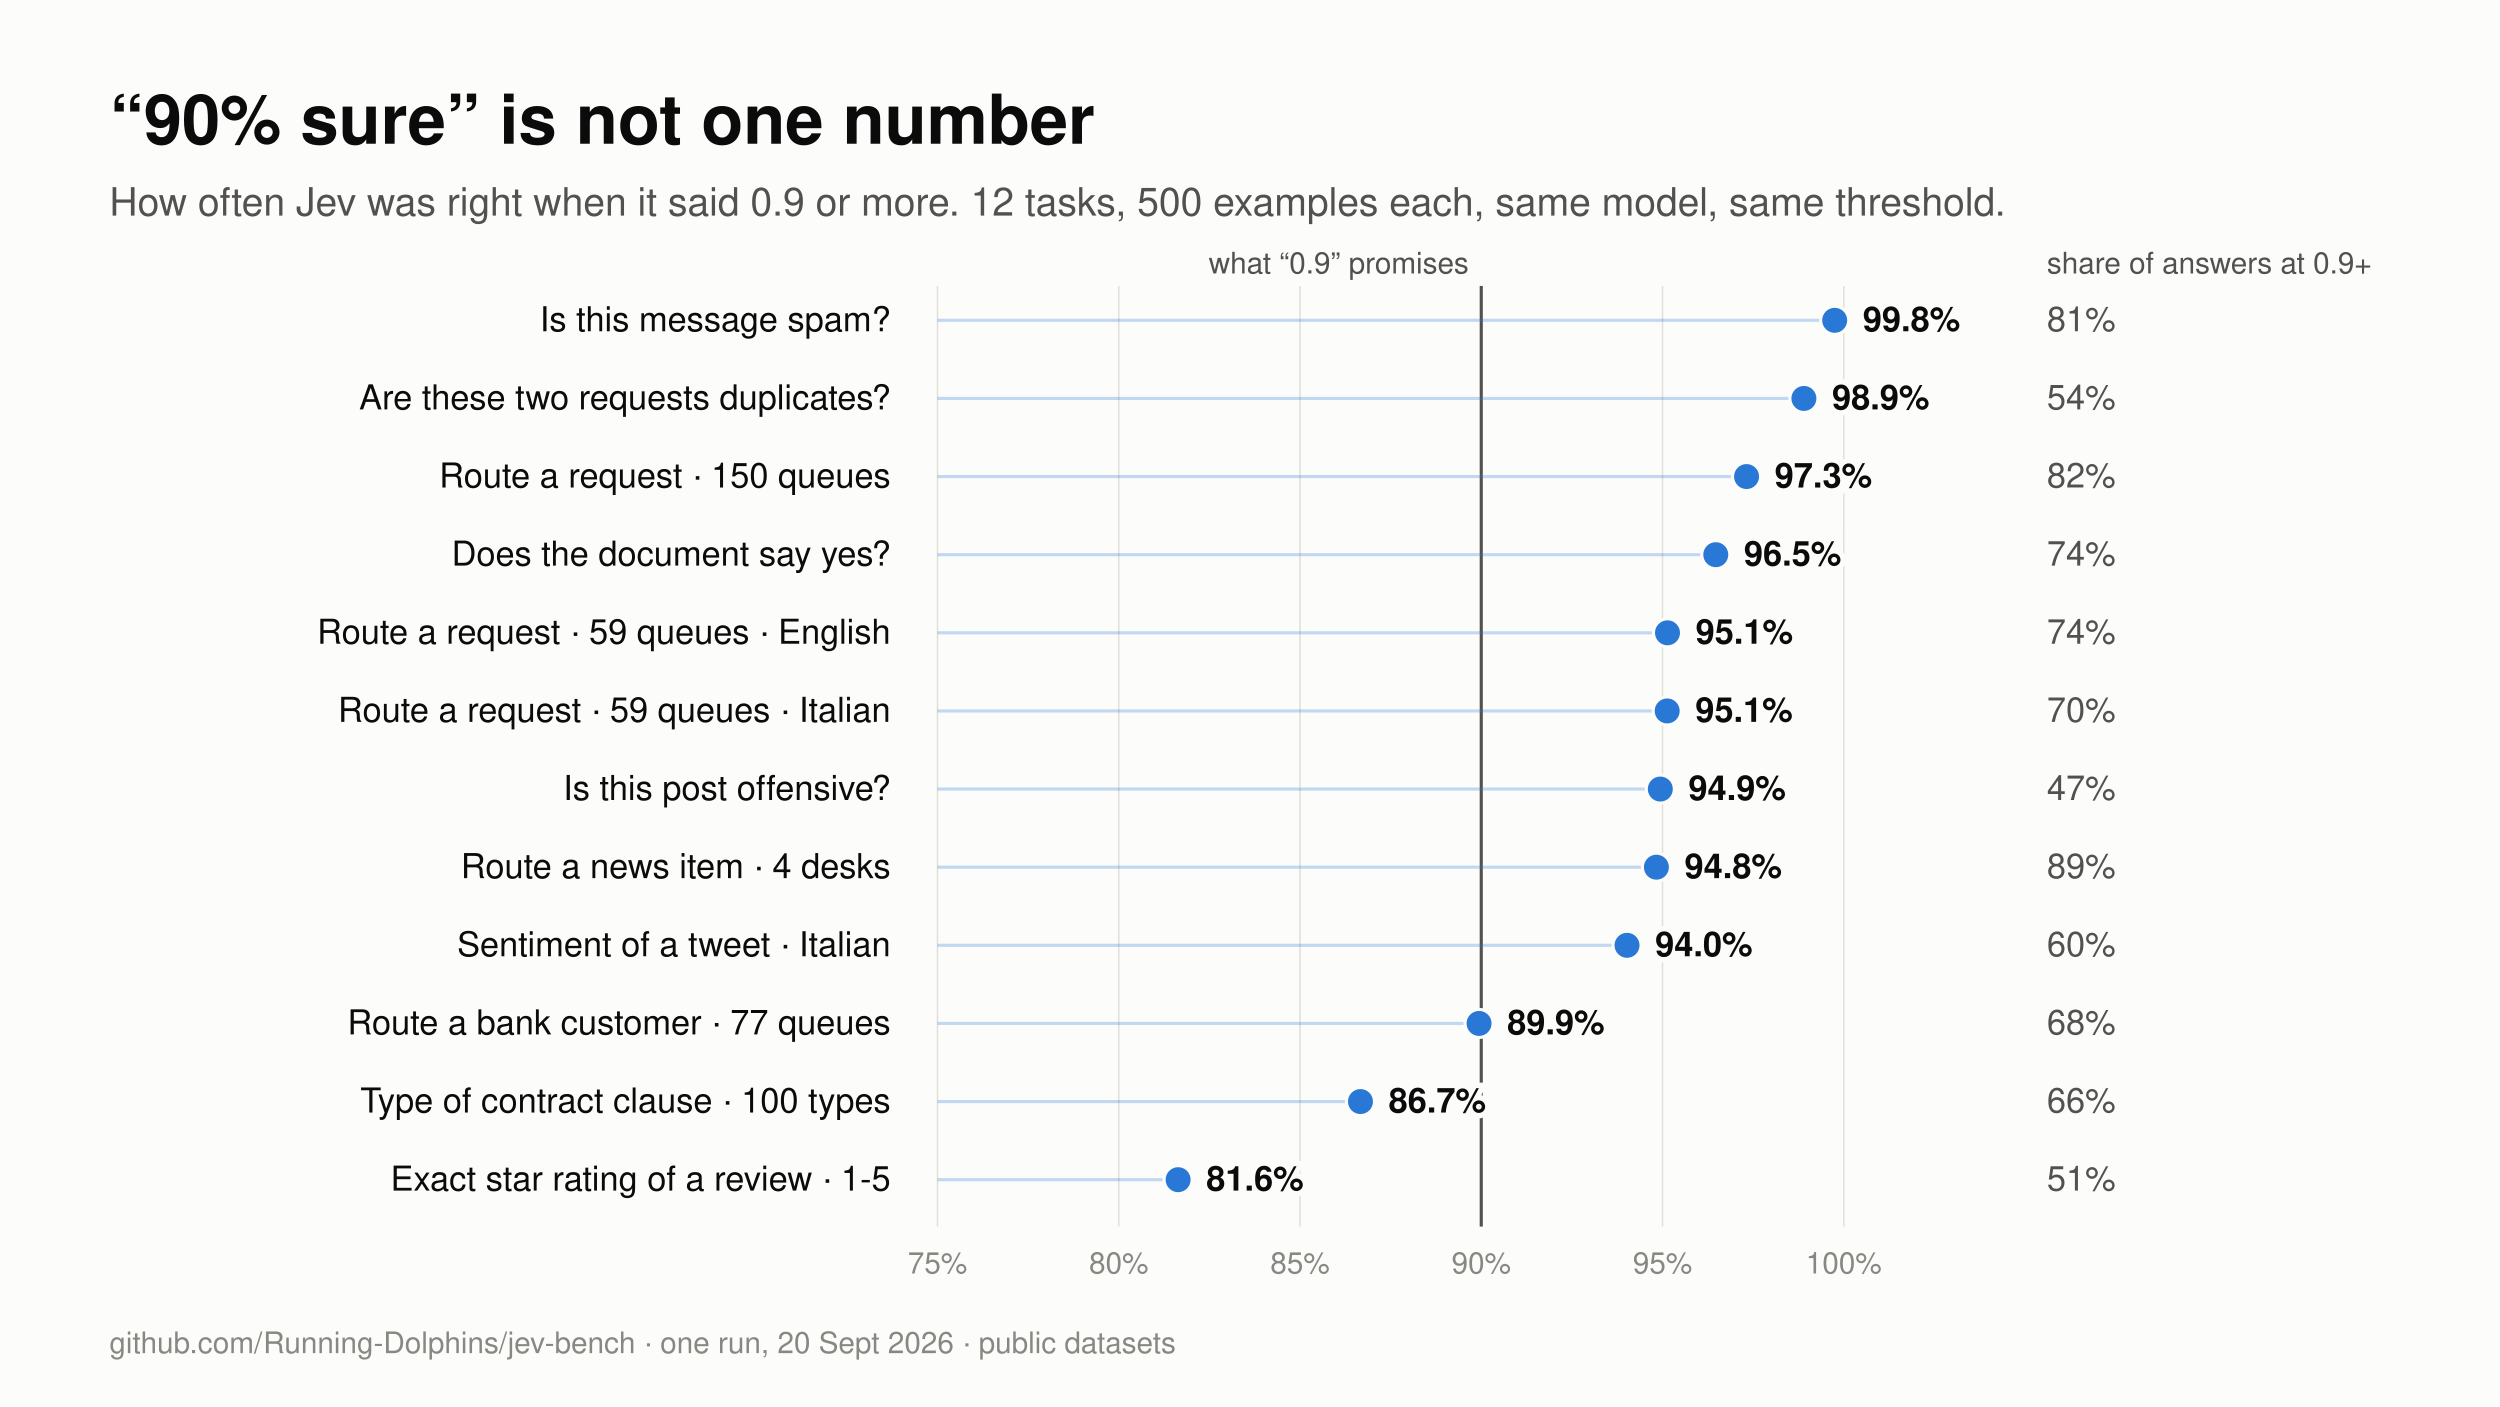
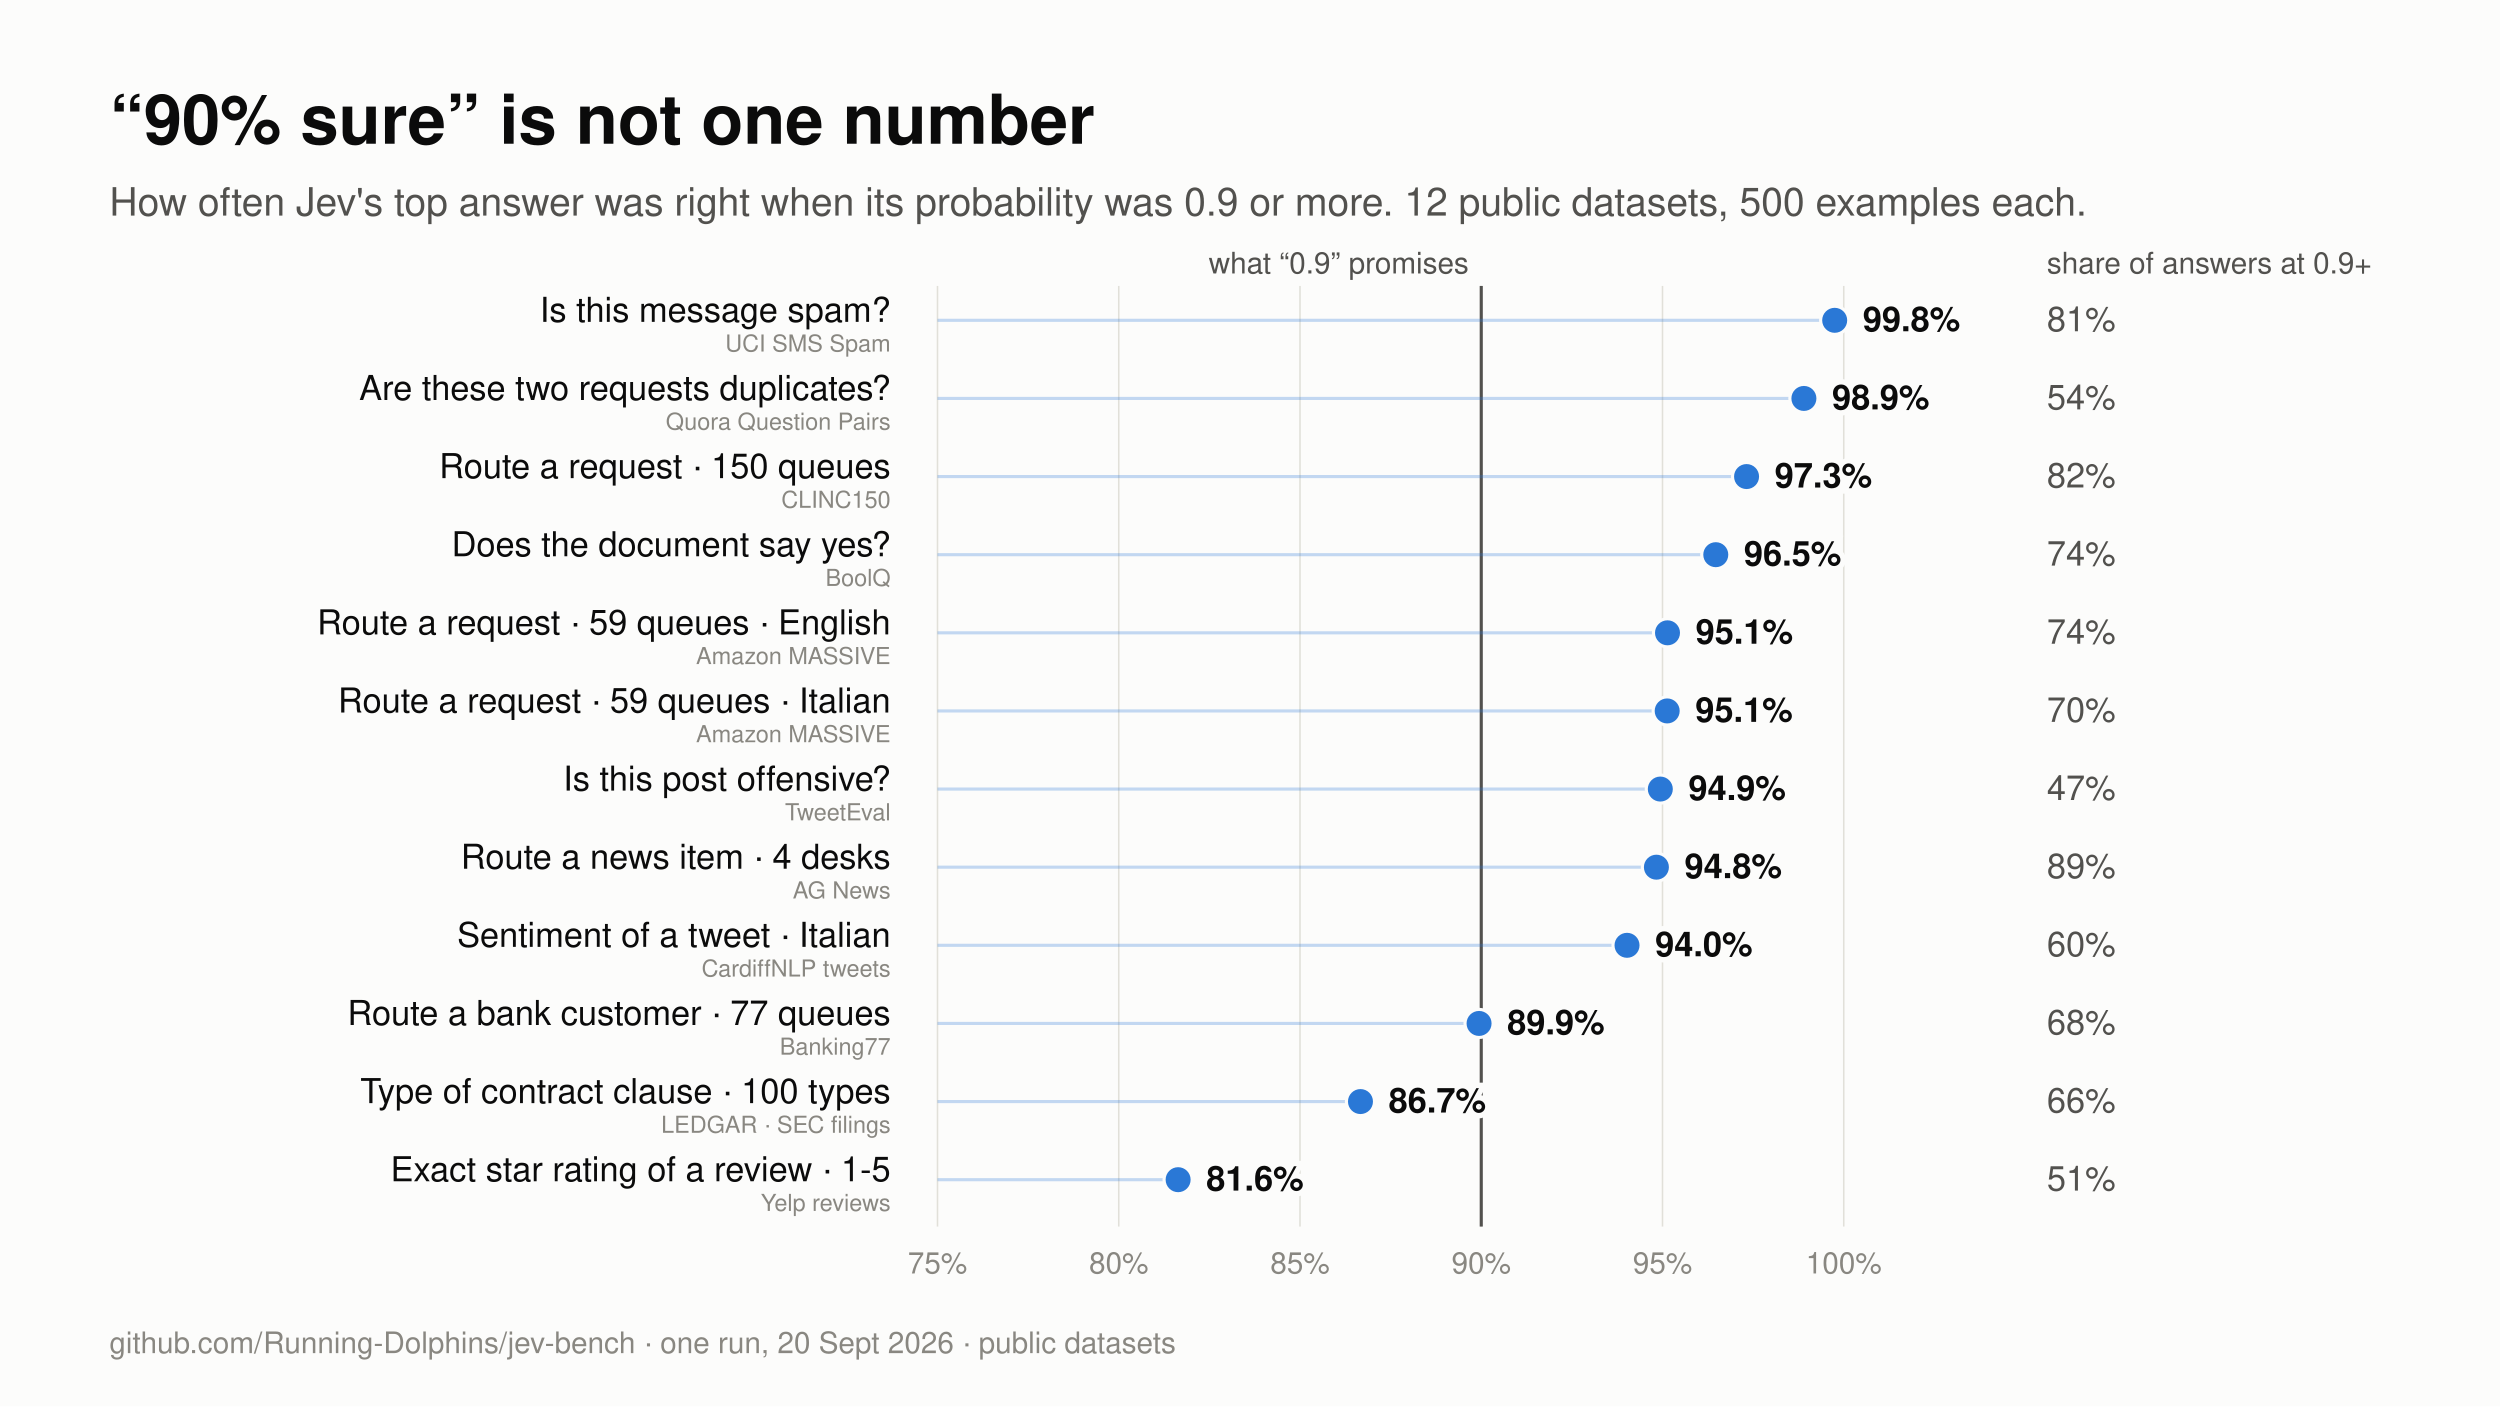
<svg xmlns="http://www.w3.org/2000/svg" viewBox="0 0 1600 900" width="1600" height="900" font-family="Helvetica Neue, Helvetica, Arial, sans-serif">
  <rect width="1600" height="900" fill="#fcfcfb" />
  <text x="70.0" y="92.0" font-size="44" fill="#0b0b0b" text-anchor="start" font-weight="700">“90% sure” is not one number</text>
-   <text x="70.0" y="138.0" font-size="25" fill="#52514e" text-anchor="start" font-weight="400">How often Jev was right when it said 0.9 or more. 12 tasks, 500 examples each, same model, same threshold.</text>
+   <text x="70.0" y="138.0" font-size="25" fill="#52514e" text-anchor="start" font-weight="400">How often Jev's top answer was right when its probability was 0.9 or more. 12 public datasets, 500 examples each.</text>
  <line x1="600.0" x2="600.0" y1="183" y2="785" stroke="#e1e0d9" />
  <text x="600.0" y="815.0" font-size="19" fill="#898781" text-anchor="middle" font-weight="400">75%</text>
  <line x1="716.0" x2="716.0" y1="183" y2="785" stroke="#e1e0d9" />
  <text x="716.0" y="815.0" font-size="19" fill="#898781" text-anchor="middle" font-weight="400">80%</text>
  <line x1="832.0" x2="832.0" y1="183" y2="785" stroke="#e1e0d9" />
  <text x="832.0" y="815.0" font-size="19" fill="#898781" text-anchor="middle" font-weight="400">85%</text>
  <line x1="948.0" x2="948.0" y1="183" y2="785" stroke="#e1e0d9" />
  <text x="948.0" y="815.0" font-size="19" fill="#898781" text-anchor="middle" font-weight="400">90%</text>
  <line x1="1064.0" x2="1064.0" y1="183" y2="785" stroke="#e1e0d9" />
  <text x="1064.0" y="815.0" font-size="19" fill="#898781" text-anchor="middle" font-weight="400">95%</text>
  <line x1="1180.0" x2="1180.0" y1="183" y2="785" stroke="#e1e0d9" />
  <text x="1180.0" y="815.0" font-size="19" fill="#898781" text-anchor="middle" font-weight="400">100%</text>
  <line x1="948.0" x2="948.0" y1="183" y2="785" stroke="#52514e" stroke-width="2" />
  <text x="940.0" y="175.0" font-size="19" fill="#52514e" text-anchor="end" font-weight="400">what “0.9” promises</text>
  <text x="1310.0" y="175.0" font-size="19" fill="#52514e" text-anchor="start" font-weight="400">share of answers at 0.9+</text>
-   <text x="570.0" y="212.0" font-size="22" fill="#0b0b0b" text-anchor="end" font-weight="400">Is this message spam?</text>
+   <text x="570.0" y="206.0" font-size="22" fill="#0b0b0b" text-anchor="end" font-weight="400">Is this message spam?</text>
+   <text x="570.0" y="225.0" font-size="15" fill="#898781" text-anchor="end" font-weight="400">UCI SMS Spam</text>
  <line x1="600.0" x2="1174.2" y1="205" y2="205" stroke="#2a78d6" stroke-width="2" opacity="0.28" />
  <circle cx="1174.2" cy="205" r="9" fill="#2a78d6" stroke="#fcfcfb" stroke-width="2" />
  <text stroke="#fcfcfb" stroke-width="7" paint-order="stroke" x="1192.2" y="212.0" font-size="22" fill="#0b0b0b" text-anchor="start" font-weight="700">99.8%</text>
  <text x="1310.0" y="212.0" font-size="22" fill="#52514e" text-anchor="start" font-weight="400">81%</text>
-   <text x="570.0" y="262.0" font-size="22" fill="#0b0b0b" text-anchor="end" font-weight="400">Are these two requests duplicates?</text>
+   <text x="570.0" y="256.0" font-size="22" fill="#0b0b0b" text-anchor="end" font-weight="400">Are these two requests duplicates?</text>
+   <text x="570.0" y="275.0" font-size="15" fill="#898781" text-anchor="end" font-weight="400">Quora Question Pairs</text>
  <line x1="600.0" x2="1154.5" y1="255" y2="255" stroke="#2a78d6" stroke-width="2" opacity="0.28" />
  <circle cx="1154.5" cy="255" r="9" fill="#2a78d6" stroke="#fcfcfb" stroke-width="2" />
  <text stroke="#fcfcfb" stroke-width="7" paint-order="stroke" x="1172.5" y="262.0" font-size="22" fill="#0b0b0b" text-anchor="start" font-weight="700">98.9%</text>
  <text x="1310.0" y="262.0" font-size="22" fill="#52514e" text-anchor="start" font-weight="400">54%</text>
-   <text x="570.0" y="312.0" font-size="22" fill="#0b0b0b" text-anchor="end" font-weight="400">Route a request · 150 queues</text>
+   <text x="570.0" y="306.0" font-size="22" fill="#0b0b0b" text-anchor="end" font-weight="400">Route a request · 150 queues</text>
+   <text x="570.0" y="325.0" font-size="15" fill="#898781" text-anchor="end" font-weight="400">CLINC150</text>
  <line x1="600.0" x2="1117.8" y1="305" y2="305" stroke="#2a78d6" stroke-width="2" opacity="0.28" />
  <circle cx="1117.8" cy="305" r="9" fill="#2a78d6" stroke="#fcfcfb" stroke-width="2" />
  <text stroke="#fcfcfb" stroke-width="7" paint-order="stroke" x="1135.8" y="312.0" font-size="22" fill="#0b0b0b" text-anchor="start" font-weight="700">97.3%</text>
  <text x="1310.0" y="312.0" font-size="22" fill="#52514e" text-anchor="start" font-weight="400">82%</text>
-   <text x="570.0" y="362.0" font-size="22" fill="#0b0b0b" text-anchor="end" font-weight="400">Does the document say yes?</text>
+   <text x="570.0" y="356.0" font-size="22" fill="#0b0b0b" text-anchor="end" font-weight="400">Does the document say yes?</text>
+   <text x="570.0" y="375.0" font-size="15" fill="#898781" text-anchor="end" font-weight="400">BoolQ</text>
  <line x1="600.0" x2="1098.1" y1="355" y2="355" stroke="#2a78d6" stroke-width="2" opacity="0.28" />
  <circle cx="1098.1" cy="355" r="9" fill="#2a78d6" stroke="#fcfcfb" stroke-width="2" />
  <text stroke="#fcfcfb" stroke-width="7" paint-order="stroke" x="1116.1" y="362.0" font-size="22" fill="#0b0b0b" text-anchor="start" font-weight="700">96.5%</text>
  <text x="1310.0" y="362.0" font-size="22" fill="#52514e" text-anchor="start" font-weight="400">74%</text>
-   <text x="570.0" y="412.0" font-size="22" fill="#0b0b0b" text-anchor="end" font-weight="400">Route a request · 59 queues · English</text>
+   <text x="570.0" y="406.0" font-size="22" fill="#0b0b0b" text-anchor="end" font-weight="400">Route a request · 59 queues · English</text>
+   <text x="570.0" y="425.0" font-size="15" fill="#898781" text-anchor="end" font-weight="400">Amazon MASSIVE</text>
  <line x1="600.0" x2="1067.2" y1="405" y2="405" stroke="#2a78d6" stroke-width="2" opacity="0.28" />
  <circle cx="1067.2" cy="405" r="9" fill="#2a78d6" stroke="#fcfcfb" stroke-width="2" />
  <text stroke="#fcfcfb" stroke-width="7" paint-order="stroke" x="1085.2" y="412.0" font-size="22" fill="#0b0b0b" text-anchor="start" font-weight="700">95.1%</text>
  <text x="1310.0" y="412.0" font-size="22" fill="#52514e" text-anchor="start" font-weight="400">74%</text>
-   <text x="570.0" y="462.0" font-size="22" fill="#0b0b0b" text-anchor="end" font-weight="400">Route a request · 59 queues · Italian</text>
+   <text x="570.0" y="456.0" font-size="22" fill="#0b0b0b" text-anchor="end" font-weight="400">Route a request · 59 queues · Italian</text>
+   <text x="570.0" y="475.0" font-size="15" fill="#898781" text-anchor="end" font-weight="400">Amazon MASSIVE</text>
  <line x1="600.0" x2="1067.0" y1="455" y2="455" stroke="#2a78d6" stroke-width="2" opacity="0.28" />
  <circle cx="1067.0" cy="455" r="9" fill="#2a78d6" stroke="#fcfcfb" stroke-width="2" />
  <text stroke="#fcfcfb" stroke-width="7" paint-order="stroke" x="1085.0" y="462.0" font-size="22" fill="#0b0b0b" text-anchor="start" font-weight="700">95.1%</text>
  <text x="1310.0" y="462.0" font-size="22" fill="#52514e" text-anchor="start" font-weight="400">70%</text>
-   <text x="570.0" y="512.0" font-size="22" fill="#0b0b0b" text-anchor="end" font-weight="400">Is this post offensive?</text>
+   <text x="570.0" y="506.0" font-size="22" fill="#0b0b0b" text-anchor="end" font-weight="400">Is this post offensive?</text>
+   <text x="570.0" y="525.0" font-size="15" fill="#898781" text-anchor="end" font-weight="400">TweetEval</text>
  <line x1="600.0" x2="1062.6" y1="505" y2="505" stroke="#2a78d6" stroke-width="2" opacity="0.28" />
  <circle cx="1062.6" cy="505" r="9" fill="#2a78d6" stroke="#fcfcfb" stroke-width="2" />
  <text stroke="#fcfcfb" stroke-width="7" paint-order="stroke" x="1080.6" y="512.0" font-size="22" fill="#0b0b0b" text-anchor="start" font-weight="700">94.9%</text>
  <text x="1310.0" y="512.0" font-size="22" fill="#52514e" text-anchor="start" font-weight="400">47%</text>
-   <text x="570.0" y="562.0" font-size="22" fill="#0b0b0b" text-anchor="end" font-weight="400">Route a news item · 4 desks</text>
+   <text x="570.0" y="556.0" font-size="22" fill="#0b0b0b" text-anchor="end" font-weight="400">Route a news item · 4 desks</text>
+   <text x="570.0" y="575.0" font-size="15" fill="#898781" text-anchor="end" font-weight="400">AG News</text>
  <line x1="600.0" x2="1060.1" y1="555" y2="555" stroke="#2a78d6" stroke-width="2" opacity="0.28" />
  <circle cx="1060.1" cy="555" r="9" fill="#2a78d6" stroke="#fcfcfb" stroke-width="2" />
  <text stroke="#fcfcfb" stroke-width="7" paint-order="stroke" x="1078.1" y="562.0" font-size="22" fill="#0b0b0b" text-anchor="start" font-weight="700">94.8%</text>
  <text x="1310.0" y="562.0" font-size="22" fill="#52514e" text-anchor="start" font-weight="400">89%</text>
-   <text x="570.0" y="612.0" font-size="22" fill="#0b0b0b" text-anchor="end" font-weight="400">Sentiment of a tweet · Italian</text>
+   <text x="570.0" y="606.0" font-size="22" fill="#0b0b0b" text-anchor="end" font-weight="400">Sentiment of a tweet · Italian</text>
+   <text x="570.0" y="625.0" font-size="15" fill="#898781" text-anchor="end" font-weight="400">CardiffNLP tweets</text>
  <line x1="600.0" x2="1041.3" y1="605" y2="605" stroke="#2a78d6" stroke-width="2" opacity="0.28" />
  <circle cx="1041.3" cy="605" r="9" fill="#2a78d6" stroke="#fcfcfb" stroke-width="2" />
  <text stroke="#fcfcfb" stroke-width="7" paint-order="stroke" x="1059.3" y="612.0" font-size="22" fill="#0b0b0b" text-anchor="start" font-weight="700">94.0%</text>
  <text x="1310.0" y="612.0" font-size="22" fill="#52514e" text-anchor="start" font-weight="400">60%</text>
-   <text x="570.0" y="662.0" font-size="22" fill="#0b0b0b" text-anchor="end" font-weight="400">Route a bank customer · 77 queues</text>
+   <text x="570.0" y="656.0" font-size="22" fill="#0b0b0b" text-anchor="end" font-weight="400">Route a bank customer · 77 queues</text>
+   <text x="570.0" y="675.0" font-size="15" fill="#898781" text-anchor="end" font-weight="400">Banking77</text>
  <line x1="600.0" x2="946.6" y1="655" y2="655" stroke="#2a78d6" stroke-width="2" opacity="0.28" />
  <circle cx="946.6" cy="655" r="9" fill="#2a78d6" stroke="#fcfcfb" stroke-width="2" />
  <text stroke="#fcfcfb" stroke-width="7" paint-order="stroke" x="964.6" y="662.0" font-size="22" fill="#0b0b0b" text-anchor="start" font-weight="700">89.9%</text>
  <text x="1310.0" y="662.0" font-size="22" fill="#52514e" text-anchor="start" font-weight="400">68%</text>
-   <text x="570.0" y="712.0" font-size="22" fill="#0b0b0b" text-anchor="end" font-weight="400">Type of contract clause · 100 types</text>
+   <text x="570.0" y="706.0" font-size="22" fill="#0b0b0b" text-anchor="end" font-weight="400">Type of contract clause · 100 types</text>
+   <text x="570.0" y="725.0" font-size="15" fill="#898781" text-anchor="end" font-weight="400">LEDGAR · SEC filings</text>
  <line x1="600.0" x2="870.7" y1="705" y2="705" stroke="#2a78d6" stroke-width="2" opacity="0.28" />
  <circle cx="870.7" cy="705" r="9" fill="#2a78d6" stroke="#fcfcfb" stroke-width="2" />
  <text stroke="#fcfcfb" stroke-width="7" paint-order="stroke" x="888.7" y="712.0" font-size="22" fill="#0b0b0b" text-anchor="start" font-weight="700">86.7%</text>
  <text x="1310.0" y="712.0" font-size="22" fill="#52514e" text-anchor="start" font-weight="400">66%</text>
-   <text x="570.0" y="762.0" font-size="22" fill="#0b0b0b" text-anchor="end" font-weight="400">Exact star rating of a review · 1-5</text>
+   <text x="570.0" y="756.0" font-size="22" fill="#0b0b0b" text-anchor="end" font-weight="400">Exact star rating of a review · 1-5</text>
+   <text x="570.0" y="775.0" font-size="15" fill="#898781" text-anchor="end" font-weight="400">Yelp reviews</text>
  <line x1="600.0" x2="754.0" y1="755" y2="755" stroke="#2a78d6" stroke-width="2" opacity="0.28" />
  <circle cx="754.0" cy="755" r="9" fill="#2a78d6" stroke="#fcfcfb" stroke-width="2" />
  <text stroke="#fcfcfb" stroke-width="7" paint-order="stroke" x="772.0" y="762.0" font-size="22" fill="#0b0b0b" text-anchor="start" font-weight="700">81.6%</text>
  <text x="1310.0" y="762.0" font-size="22" fill="#52514e" text-anchor="start" font-weight="400">51%</text>
  <text x="70.0" y="866.0" font-size="19" fill="#898781" text-anchor="start" font-weight="400">github.com/Running-Dolphins/jev-bench · one run, 20 Sept 2026 · public datasets</text>
</svg>
